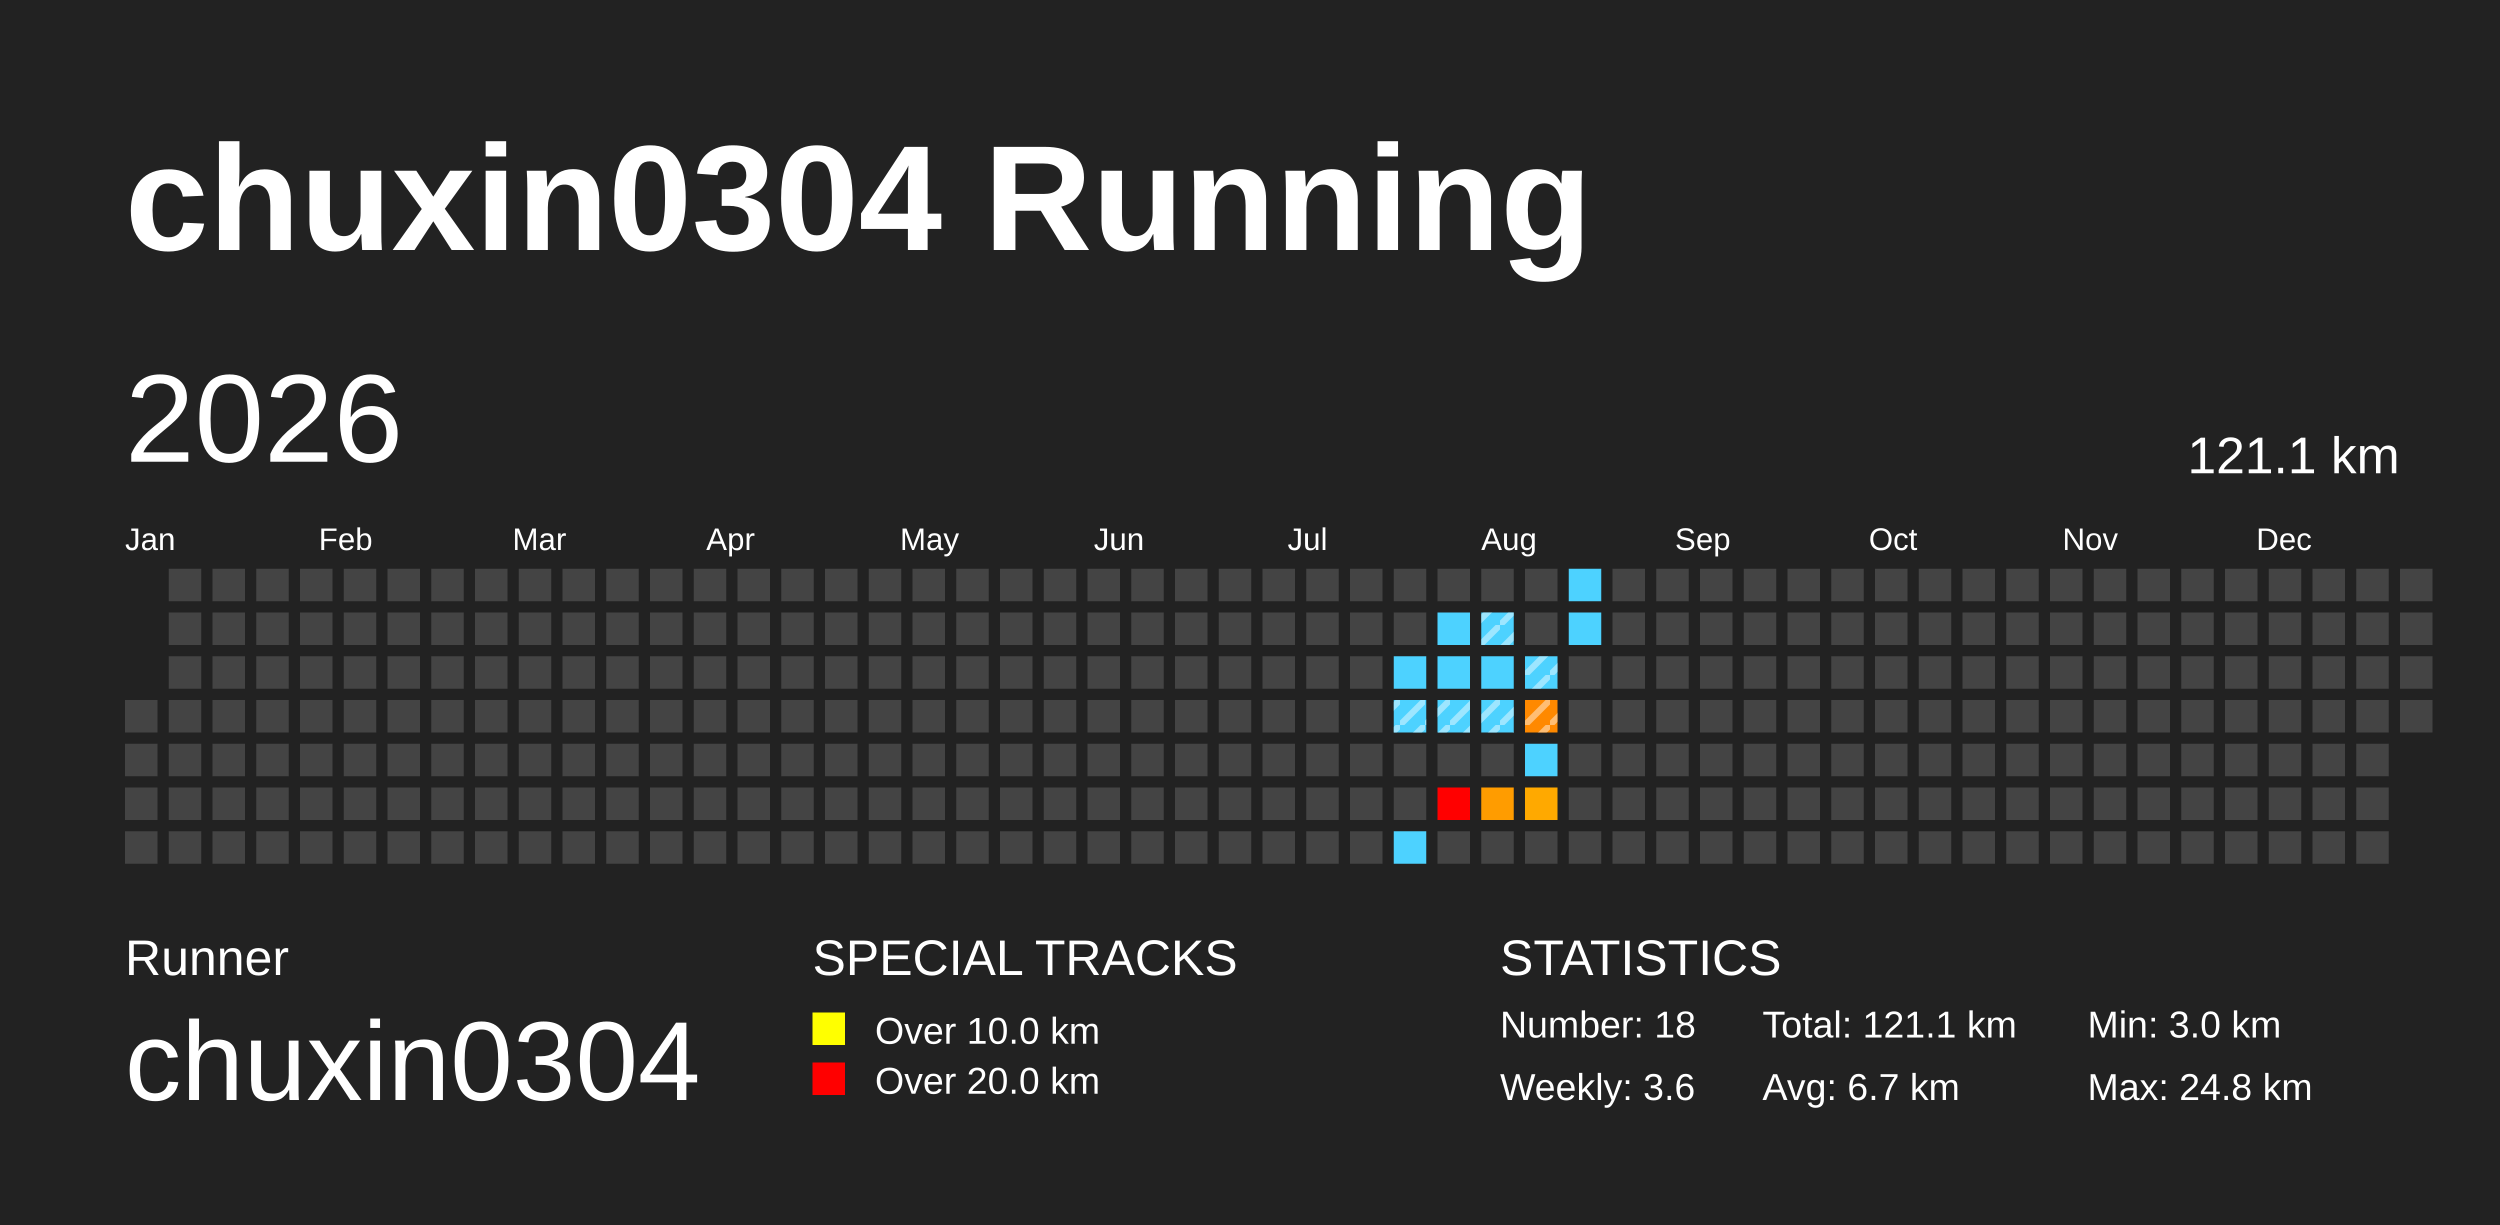
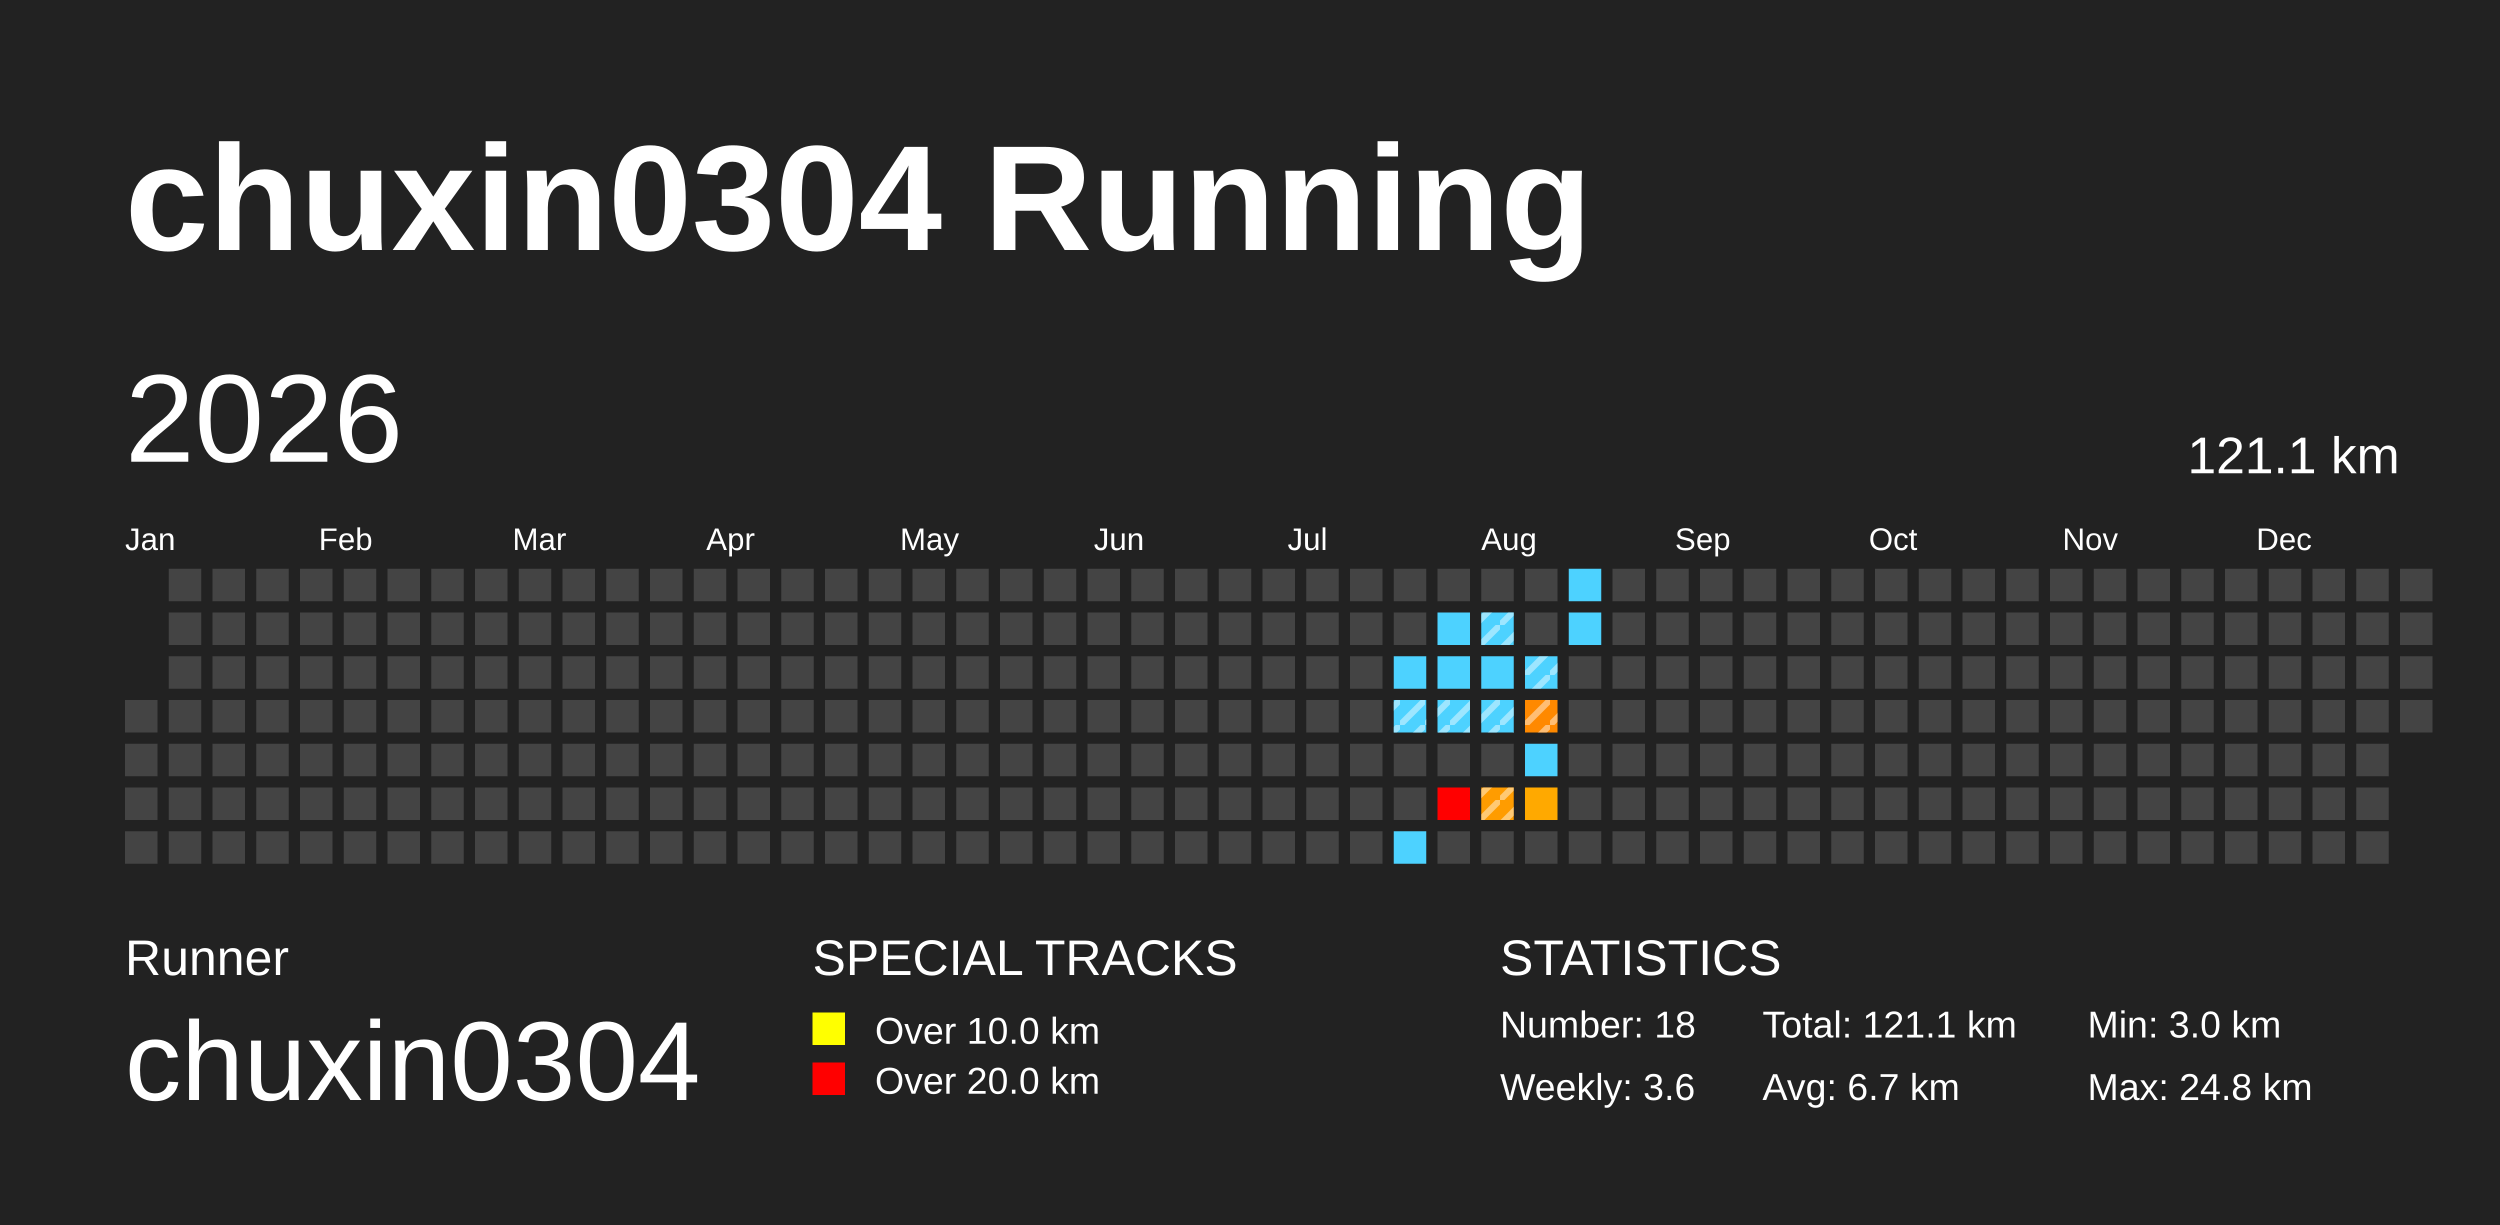
<svg xmlns="http://www.w3.org/2000/svg" baseProfile="full" height="98mm" version="1.1" viewBox="0,0,200,98" width="200mm">
  <defs>
    <pattern height="2" id="indoor-stripe" patternUnits="userSpaceOnUse" width="2">
      <line stroke="white" stroke-opacity="0.45" stroke-width="0.5" x1="0" x2="2" y1="2" y2="0" />
    </pattern>
  </defs>
  <rect fill="#222222" height="98" width="200" x="0" y="0" />
  <text fill="#FFFFFF" style="font-size:12px; font-family:Arial; font-weight:bold;" x="10" y="20">chuxin0304 Running</text>
  <text fill="#FFFFFF" style="font-size:4px; font-family:Arial" x="10" y="78">Runner</text>
  <text fill="#FFFFFF" style="font-size:9px; font-family:Arial" x="10" y="88">chuxin0304</text>
  <text fill="#FFFFFF" style="font-size:4px; font-family:Arial" x="65" y="78">SPECIAL TRACKS</text>
  <rect fill="yellow" height="2.6" width="2.6" x="65" y="81" />
  <text fill="#FFFFFF" style="font-size:3px; font-family:Arial" x="70" y="83.5">Over 10.0 km</text>
  <rect fill="red" height="2.6" width="2.6" x="65" y="85" />
  <text fill="#FFFFFF" style="font-size:3px; font-family:Arial" x="70" y="87.5">Over 20.0 km</text>
  <text fill="#FFFFFF" style="font-size:4px; font-family:Arial" x="120" y="78">STATISTICS</text>
  <text fill="#FFFFFF" style="font-size:3px; font-family:Arial" x="120" y="83">Number: 18</text>
  <text fill="#FFFFFF" style="font-size:3px; font-family:Arial" x="120" y="88">Weekly: 3.6</text>
  <text fill="#FFFFFF" style="font-size:3px; font-family:Arial" x="141" y="83">Total: 121.1 km</text>
  <text fill="#FFFFFF" style="font-size:3px; font-family:Arial" x="141" y="88">Avg: 6.7 km</text>
  <text fill="#FFFFFF" style="font-size:3px; font-family:Arial" x="167" y="83">Min: 3.0 km</text>
  <text fill="#FFFFFF" style="font-size:3px; font-family:Arial" x="167" y="88">Max: 24.8 km</text>
  <text dominant-baseline="hanging" fill="#FFFFFF" style="font-size:10.0px; font-family:Arial;" x="10" y="30">2026</text>
  <text dominant-baseline="hanging" fill="#FFFFFF" style="font-size:4.125px; font-family:Arial;" x="175" y="35">121.1 km</text>
  <text fill="#FFFFFF" style="font-size:2.5px; font-family:Arial" x="10.0" y="44">Jan</text>
  <text fill="#FFFFFF" style="font-size:2.5px; font-family:Arial" x="25.5" y="44">Feb</text>
  <text fill="#FFFFFF" style="font-size:2.5px; font-family:Arial" x="41.0" y="44">Mar</text>
  <text fill="#FFFFFF" style="font-size:2.5px; font-family:Arial" x="56.5" y="44">Apr</text>
  <text fill="#FFFFFF" style="font-size:2.5px; font-family:Arial" x="72.0" y="44">May</text>
  <text fill="#FFFFFF" style="font-size:2.5px; font-family:Arial" x="87.5" y="44">Jun</text>
  <text fill="#FFFFFF" style="font-size:2.5px; font-family:Arial" x="103.0" y="44">Jul</text>
  <text fill="#FFFFFF" style="font-size:2.5px; font-family:Arial" x="118.5" y="44">Aug</text>
  <text fill="#FFFFFF" style="font-size:2.5px; font-family:Arial" x="134.0" y="44">Sep</text>
  <text fill="#FFFFFF" style="font-size:2.5px; font-family:Arial" x="149.5" y="44">Oct</text>
  <text fill="#FFFFFF" style="font-size:2.5px; font-family:Arial" x="165.0" y="44">Nov</text>
  <text fill="#FFFFFF" style="font-size:2.5px; font-family:Arial" x="180.5" y="44">Dec</text>
  <rect fill="#444444" height="2.6" width="2.6" x="10.0" y="56.0" />
  <rect fill="#444444" height="2.6" width="2.6" x="10.0" y="59.5" />
  <rect fill="#444444" height="2.6" width="2.6" x="10.0" y="63.0" />
  <rect fill="#444444" height="2.6" width="2.6" x="10.0" y="66.5" />
  <rect fill="#444444" height="2.6" width="2.6" x="13.5" y="45.5" />
  <rect fill="#444444" height="2.6" width="2.6" x="13.5" y="49.0" />
  <rect fill="#444444" height="2.6" width="2.6" x="13.5" y="52.5" />
  <rect fill="#444444" height="2.6" width="2.6" x="13.5" y="56.0" />
  <rect fill="#444444" height="2.6" width="2.6" x="13.5" y="59.5" />
  <rect fill="#444444" height="2.6" width="2.6" x="13.5" y="63.0" />
  <rect fill="#444444" height="2.6" width="2.6" x="13.5" y="66.5" />
  <rect fill="#444444" height="2.6" width="2.6" x="17.0" y="45.5" />
  <rect fill="#444444" height="2.6" width="2.6" x="17.0" y="49.0" />
  <rect fill="#444444" height="2.6" width="2.6" x="17.0" y="52.5" />
  <rect fill="#444444" height="2.6" width="2.6" x="17.0" y="56.0" />
  <rect fill="#444444" height="2.6" width="2.6" x="17.0" y="59.5" />
  <rect fill="#444444" height="2.6" width="2.6" x="17.0" y="63.0" />
  <rect fill="#444444" height="2.6" width="2.6" x="17.0" y="66.5" />
  <rect fill="#444444" height="2.6" width="2.6" x="20.5" y="45.5" />
  <rect fill="#444444" height="2.6" width="2.6" x="20.5" y="49.0" />
  <rect fill="#444444" height="2.6" width="2.6" x="20.5" y="52.5" />
  <rect fill="#444444" height="2.6" width="2.6" x="20.5" y="56.0" />
  <rect fill="#444444" height="2.6" width="2.6" x="20.5" y="59.5" />
  <rect fill="#444444" height="2.6" width="2.6" x="20.5" y="63.0" />
  <rect fill="#444444" height="2.6" width="2.6" x="20.5" y="66.5" />
  <rect fill="#444444" height="2.6" width="2.6" x="24.0" y="45.5" />
  <rect fill="#444444" height="2.6" width="2.6" x="24.0" y="49.0" />
  <rect fill="#444444" height="2.6" width="2.6" x="24.0" y="52.5" />
  <rect fill="#444444" height="2.6" width="2.6" x="24.0" y="56.0" />
  <rect fill="#444444" height="2.6" width="2.6" x="24.0" y="59.5" />
  <rect fill="#444444" height="2.6" width="2.6" x="24.0" y="63.0" />
  <rect fill="#444444" height="2.6" width="2.6" x="24.0" y="66.5" />
  <rect fill="#444444" height="2.6" width="2.6" x="27.5" y="45.5" />
  <rect fill="#444444" height="2.6" width="2.6" x="27.5" y="49.0" />
  <rect fill="#444444" height="2.6" width="2.6" x="27.5" y="52.5" />
  <rect fill="#444444" height="2.6" width="2.6" x="27.5" y="56.0" />
  <rect fill="#444444" height="2.6" width="2.6" x="27.5" y="59.5" />
  <rect fill="#444444" height="2.6" width="2.6" x="27.5" y="63.0" />
  <rect fill="#444444" height="2.6" width="2.6" x="27.5" y="66.5" />
  <rect fill="#444444" height="2.6" width="2.6" x="31.0" y="45.5" />
  <rect fill="#444444" height="2.6" width="2.6" x="31.0" y="49.0" />
  <rect fill="#444444" height="2.6" width="2.6" x="31.0" y="52.5" />
  <rect fill="#444444" height="2.6" width="2.6" x="31.0" y="56.0" />
  <rect fill="#444444" height="2.6" width="2.6" x="31.0" y="59.5" />
  <rect fill="#444444" height="2.6" width="2.6" x="31.0" y="63.0" />
  <rect fill="#444444" height="2.6" width="2.6" x="31.0" y="66.5" />
  <rect fill="#444444" height="2.6" width="2.6" x="34.5" y="45.5" />
  <rect fill="#444444" height="2.6" width="2.6" x="34.5" y="49.0" />
  <rect fill="#444444" height="2.6" width="2.6" x="34.5" y="52.5" />
  <rect fill="#444444" height="2.6" width="2.6" x="34.5" y="56.0" />
  <rect fill="#444444" height="2.6" width="2.6" x="34.5" y="59.5" />
  <rect fill="#444444" height="2.6" width="2.6" x="34.5" y="63.0" />
  <rect fill="#444444" height="2.6" width="2.6" x="34.5" y="66.5" />
  <rect fill="#444444" height="2.6" width="2.6" x="38.0" y="45.5" />
  <rect fill="#444444" height="2.6" width="2.6" x="38.0" y="49.0" />
  <rect fill="#444444" height="2.6" width="2.6" x="38.0" y="52.5" />
  <rect fill="#444444" height="2.6" width="2.6" x="38.0" y="56.0" />
  <rect fill="#444444" height="2.6" width="2.6" x="38.0" y="59.5" />
  <rect fill="#444444" height="2.6" width="2.6" x="38.0" y="63.0" />
  <rect fill="#444444" height="2.6" width="2.6" x="38.0" y="66.5" />
  <rect fill="#444444" height="2.6" width="2.6" x="41.5" y="45.5" />
  <rect fill="#444444" height="2.6" width="2.6" x="41.5" y="49.0" />
  <rect fill="#444444" height="2.6" width="2.6" x="41.5" y="52.5" />
  <rect fill="#444444" height="2.6" width="2.6" x="41.5" y="56.0" />
  <rect fill="#444444" height="2.6" width="2.6" x="41.5" y="59.5" />
  <rect fill="#444444" height="2.6" width="2.6" x="41.5" y="63.0" />
  <rect fill="#444444" height="2.6" width="2.6" x="41.5" y="66.5" />
  <rect fill="#444444" height="2.6" width="2.6" x="45.0" y="45.5" />
  <rect fill="#444444" height="2.6" width="2.6" x="45.0" y="49.0" />
  <rect fill="#444444" height="2.6" width="2.6" x="45.0" y="52.5" />
  <rect fill="#444444" height="2.6" width="2.6" x="45.0" y="56.0" />
  <rect fill="#444444" height="2.6" width="2.6" x="45.0" y="59.5" />
  <rect fill="#444444" height="2.6" width="2.6" x="45.0" y="63.0" />
  <rect fill="#444444" height="2.6" width="2.6" x="45.0" y="66.5" />
  <rect fill="#444444" height="2.6" width="2.6" x="48.5" y="45.5" />
  <rect fill="#444444" height="2.6" width="2.6" x="48.5" y="49.0" />
  <rect fill="#444444" height="2.6" width="2.6" x="48.5" y="52.5" />
  <rect fill="#444444" height="2.6" width="2.6" x="48.5" y="56.0" />
  <rect fill="#444444" height="2.6" width="2.6" x="48.5" y="59.5" />
  <rect fill="#444444" height="2.6" width="2.6" x="48.5" y="63.0" />
  <rect fill="#444444" height="2.6" width="2.6" x="48.5" y="66.5" />
  <rect fill="#444444" height="2.6" width="2.6" x="52.0" y="45.5" />
  <rect fill="#444444" height="2.6" width="2.6" x="52.0" y="49.0" />
  <rect fill="#444444" height="2.6" width="2.6" x="52.0" y="52.5" />
  <rect fill="#444444" height="2.6" width="2.6" x="52.0" y="56.0" />
  <rect fill="#444444" height="2.6" width="2.6" x="52.0" y="59.5" />
  <rect fill="#444444" height="2.6" width="2.6" x="52.0" y="63.0" />
  <rect fill="#444444" height="2.6" width="2.6" x="52.0" y="66.5" />
  <rect fill="#444444" height="2.6" width="2.6" x="55.5" y="45.5" />
  <rect fill="#444444" height="2.6" width="2.6" x="55.5" y="49.0" />
  <rect fill="#444444" height="2.6" width="2.6" x="55.5" y="52.5" />
  <rect fill="#444444" height="2.6" width="2.6" x="55.5" y="56.0" />
  <rect fill="#444444" height="2.6" width="2.6" x="55.5" y="59.5" />
  <rect fill="#444444" height="2.6" width="2.6" x="55.5" y="63.0" />
  <rect fill="#444444" height="2.6" width="2.6" x="55.5" y="66.5" />
  <rect fill="#444444" height="2.6" width="2.6" x="59.0" y="45.5" />
  <rect fill="#444444" height="2.6" width="2.6" x="59.0" y="49.0" />
  <rect fill="#444444" height="2.6" width="2.6" x="59.0" y="52.5" />
  <rect fill="#444444" height="2.6" width="2.6" x="59.0" y="56.0" />
  <rect fill="#444444" height="2.6" width="2.6" x="59.0" y="59.5" />
  <rect fill="#444444" height="2.6" width="2.6" x="59.0" y="63.0" />
  <rect fill="#444444" height="2.6" width="2.6" x="59.0" y="66.5" />
  <rect fill="#444444" height="2.6" width="2.6" x="62.5" y="45.5" />
  <rect fill="#444444" height="2.6" width="2.6" x="62.5" y="49.0" />
  <rect fill="#444444" height="2.6" width="2.6" x="62.5" y="52.5" />
  <rect fill="#444444" height="2.6" width="2.6" x="62.5" y="56.0" />
  <rect fill="#444444" height="2.6" width="2.6" x="62.5" y="59.5" />
  <rect fill="#444444" height="2.6" width="2.6" x="62.5" y="63.0" />
  <rect fill="#444444" height="2.6" width="2.6" x="62.5" y="66.5" />
  <rect fill="#444444" height="2.6" width="2.6" x="66.0" y="45.5" />
  <rect fill="#444444" height="2.6" width="2.6" x="66.0" y="49.0" />
  <rect fill="#444444" height="2.6" width="2.6" x="66.0" y="52.5" />
  <rect fill="#444444" height="2.6" width="2.6" x="66.0" y="56.0" />
  <rect fill="#444444" height="2.6" width="2.6" x="66.0" y="59.5" />
  <rect fill="#444444" height="2.6" width="2.6" x="66.0" y="63.0" />
  <rect fill="#444444" height="2.6" width="2.6" x="66.0" y="66.5" />
  <rect fill="#444444" height="2.6" width="2.6" x="69.5" y="45.5" />
  <rect fill="#444444" height="2.6" width="2.6" x="69.5" y="49.0" />
  <rect fill="#444444" height="2.6" width="2.6" x="69.5" y="52.5" />
  <rect fill="#444444" height="2.6" width="2.6" x="69.5" y="56.0" />
  <rect fill="#444444" height="2.6" width="2.6" x="69.5" y="59.5" />
  <rect fill="#444444" height="2.6" width="2.6" x="69.5" y="63.0" />
  <rect fill="#444444" height="2.6" width="2.6" x="69.5" y="66.5" />
  <rect fill="#444444" height="2.6" width="2.6" x="73.0" y="45.5" />
  <rect fill="#444444" height="2.6" width="2.6" x="73.0" y="49.0" />
  <rect fill="#444444" height="2.6" width="2.6" x="73.0" y="52.5" />
  <rect fill="#444444" height="2.6" width="2.6" x="73.0" y="56.0" />
  <rect fill="#444444" height="2.6" width="2.6" x="73.0" y="59.5" />
  <rect fill="#444444" height="2.6" width="2.6" x="73.0" y="63.0" />
  <rect fill="#444444" height="2.6" width="2.6" x="73.0" y="66.5" />
  <rect fill="#444444" height="2.6" width="2.6" x="76.5" y="45.5" />
  <rect fill="#444444" height="2.6" width="2.6" x="76.5" y="49.0" />
  <rect fill="#444444" height="2.6" width="2.6" x="76.5" y="52.5" />
  <rect fill="#444444" height="2.6" width="2.6" x="76.5" y="56.0" />
  <rect fill="#444444" height="2.6" width="2.6" x="76.5" y="59.5" />
  <rect fill="#444444" height="2.6" width="2.6" x="76.5" y="63.0" />
  <rect fill="#444444" height="2.6" width="2.6" x="76.5" y="66.5" />
  <rect fill="#444444" height="2.6" width="2.6" x="80.0" y="45.5" />
  <rect fill="#444444" height="2.6" width="2.6" x="80.0" y="49.0" />
  <rect fill="#444444" height="2.6" width="2.6" x="80.0" y="52.5" />
  <rect fill="#444444" height="2.6" width="2.6" x="80.0" y="56.0" />
  <rect fill="#444444" height="2.6" width="2.6" x="80.0" y="59.5" />
  <rect fill="#444444" height="2.6" width="2.6" x="80.0" y="63.0" />
  <rect fill="#444444" height="2.6" width="2.6" x="80.0" y="66.5" />
  <rect fill="#444444" height="2.6" width="2.6" x="83.5" y="45.5" />
  <rect fill="#444444" height="2.6" width="2.6" x="83.5" y="49.0" />
  <rect fill="#444444" height="2.6" width="2.6" x="83.5" y="52.5" />
  <rect fill="#444444" height="2.6" width="2.6" x="83.5" y="56.0" />
  <rect fill="#444444" height="2.6" width="2.6" x="83.5" y="59.5" />
  <rect fill="#444444" height="2.6" width="2.6" x="83.5" y="63.0" />
  <rect fill="#444444" height="2.6" width="2.6" x="83.5" y="66.5" />
  <rect fill="#444444" height="2.6" width="2.6" x="87.0" y="45.5" />
  <rect fill="#444444" height="2.6" width="2.6" x="87.0" y="49.0" />
  <rect fill="#444444" height="2.6" width="2.6" x="87.0" y="52.5" />
  <rect fill="#444444" height="2.6" width="2.6" x="87.0" y="56.0" />
  <rect fill="#444444" height="2.6" width="2.6" x="87.0" y="59.5" />
  <rect fill="#444444" height="2.6" width="2.6" x="87.0" y="63.0" />
  <rect fill="#444444" height="2.6" width="2.6" x="87.0" y="66.5" />
  <rect fill="#444444" height="2.6" width="2.6" x="90.5" y="45.5" />
  <rect fill="#444444" height="2.6" width="2.6" x="90.5" y="49.0" />
  <rect fill="#444444" height="2.6" width="2.6" x="90.5" y="52.5" />
  <rect fill="#444444" height="2.6" width="2.6" x="90.5" y="56.0" />
  <rect fill="#444444" height="2.6" width="2.6" x="90.5" y="59.5" />
  <rect fill="#444444" height="2.6" width="2.6" x="90.5" y="63.0" />
  <rect fill="#444444" height="2.6" width="2.6" x="90.5" y="66.5" />
  <rect fill="#444444" height="2.6" width="2.6" x="94.0" y="45.5" />
  <rect fill="#444444" height="2.6" width="2.6" x="94.0" y="49.0" />
  <rect fill="#444444" height="2.6" width="2.6" x="94.0" y="52.5" />
  <rect fill="#444444" height="2.6" width="2.6" x="94.0" y="56.0" />
  <rect fill="#444444" height="2.6" width="2.6" x="94.0" y="59.5" />
  <rect fill="#444444" height="2.6" width="2.6" x="94.0" y="63.0" />
  <rect fill="#444444" height="2.6" width="2.6" x="94.0" y="66.5" />
  <rect fill="#444444" height="2.6" width="2.6" x="97.5" y="45.5" />
  <rect fill="#444444" height="2.6" width="2.6" x="97.5" y="49.0" />
  <rect fill="#444444" height="2.6" width="2.6" x="97.5" y="52.5" />
  <rect fill="#444444" height="2.6" width="2.6" x="97.5" y="56.0" />
  <rect fill="#444444" height="2.6" width="2.6" x="97.5" y="59.5" />
  <rect fill="#444444" height="2.6" width="2.6" x="97.5" y="63.0" />
  <rect fill="#444444" height="2.6" width="2.6" x="97.5" y="66.5" />
  <rect fill="#444444" height="2.6" width="2.6" x="101.0" y="45.5" />
  <rect fill="#444444" height="2.6" width="2.6" x="101.0" y="49.0" />
  <rect fill="#444444" height="2.6" width="2.6" x="101.0" y="52.5" />
  <rect fill="#444444" height="2.6" width="2.6" x="101.0" y="56.0" />
  <rect fill="#444444" height="2.6" width="2.6" x="101.0" y="59.5" />
  <rect fill="#444444" height="2.6" width="2.6" x="101.0" y="63.0" />
  <rect fill="#444444" height="2.6" width="2.6" x="101.0" y="66.5" />
  <rect fill="#444444" height="2.6" width="2.6" x="104.5" y="45.5" />
  <rect fill="#444444" height="2.6" width="2.6" x="104.5" y="49.0" />
  <rect fill="#444444" height="2.6" width="2.6" x="104.5" y="52.5" />
  <rect fill="#444444" height="2.6" width="2.6" x="104.5" y="56.0" />
  <rect fill="#444444" height="2.6" width="2.6" x="104.5" y="59.5" />
  <rect fill="#444444" height="2.6" width="2.6" x="104.5" y="63.0" />
  <rect fill="#444444" height="2.6" width="2.6" x="104.5" y="66.5" />
  <rect fill="#444444" height="2.6" width="2.6" x="108.0" y="45.5" />
  <rect fill="#444444" height="2.6" width="2.6" x="108.0" y="49.0" />
  <rect fill="#444444" height="2.6" width="2.6" x="108.0" y="52.5" />
  <rect fill="#444444" height="2.6" width="2.6" x="108.0" y="56.0" />
  <rect fill="#444444" height="2.6" width="2.6" x="108.0" y="59.5" />
  <rect fill="#444444" height="2.6" width="2.6" x="108.0" y="63.0" />
  <rect fill="#444444" height="2.6" width="2.6" x="108.0" y="66.5" />
  <rect fill="#444444" height="2.6" width="2.6" x="111.5" y="45.5" />
  <rect fill="#444444" height="2.6" width="2.6" x="111.5" y="49.0" />
  <rect fill="#4dd2ff" height="2.6" width="2.6" x="111.5" y="52.5" />
  <rect fill="#4dd2ff" height="2.6" width="2.6" x="111.5" y="56.0" />
  <rect fill="url(#indoor-stripe)" height="2.6" style="pointer-events: none;" width="2.6" x="111.5" y="56.0" />
  <rect fill="#444444" height="2.6" width="2.6" x="111.5" y="59.5" />
  <rect fill="#444444" height="2.6" width="2.6" x="111.5" y="63.0" />
  <rect fill="#4dd2ff" height="2.6" width="2.6" x="111.5" y="66.5" />
  <rect fill="#444444" height="2.6" width="2.6" x="115.0" y="45.5" />
  <rect fill="#4dd2ff" height="2.6" width="2.6" x="115.0" y="49.0" />
  <rect fill="#4dd2ff" height="2.6" width="2.6" x="115.0" y="52.5" />
  <rect fill="#4dd2ff" height="2.6" width="2.6" x="115.0" y="56.0" />
  <rect fill="url(#indoor-stripe)" height="2.6" style="pointer-events: none;" width="2.6" x="115.0" y="56.0" />
  <rect fill="#444444" height="2.6" width="2.6" x="115.0" y="59.5" />
  <rect fill="red" height="2.6" width="2.6" x="115.0" y="63.0" />
  <rect fill="#444444" height="2.6" width="2.6" x="115.0" y="66.5" />
  <rect fill="#444444" height="2.6" width="2.6" x="118.5" y="45.5" />
  <rect fill="#4dd2ff" height="2.6" width="2.6" x="118.5" y="49.0" />
  <rect fill="url(#indoor-stripe)" height="2.6" style="pointer-events: none;" width="2.6" x="118.5" y="49.0" />
  <rect fill="#4dd2ff" height="2.6" width="2.6" x="118.5" y="52.5" />
  <rect fill="#4dd2ff" height="2.6" width="2.6" x="118.5" y="56.0" />
  <rect fill="url(#indoor-stripe)" height="2.6" style="pointer-events: none;" width="2.6" x="118.5" y="56.0" />
  <rect fill="#444444" height="2.6" width="2.6" x="118.5" y="59.5" />
  <rect fill="#ff9c00" height="2.6" width="2.6" x="118.5" y="63.0" />
+   <rect fill="url(#indoor-stripe)" height="2.6" style="pointer-events: none;" width="2.6" x="118.5" y="63.0" />
  <rect fill="#444444" height="2.6" width="2.6" x="118.5" y="66.5" />
  <rect fill="#444444" height="2.6" width="2.6" x="122.0" y="45.5" />
  <rect fill="#444444" height="2.6" width="2.6" x="122.0" y="49.0" />
  <rect fill="#4dd2ff" height="2.6" width="2.6" x="122.0" y="52.5" />
  <rect fill="url(#indoor-stripe)" height="2.6" style="pointer-events: none;" width="2.6" x="122.0" y="52.5" />
  <rect fill="#ff8900" height="2.6" width="2.6" x="122.0" y="56.0" />
  <rect fill="url(#indoor-stripe)" height="2.6" style="pointer-events: none;" width="2.6" x="122.0" y="56.0" />
  <rect fill="#4dd2ff" height="2.6" width="2.6" x="122.0" y="59.5" />
  <rect fill="#ffa900" height="2.6" width="2.6" x="122.0" y="63.0" />
  <rect fill="#444444" height="2.6" width="2.6" x="122.0" y="66.5" />
  <rect fill="#4dd2ff" height="2.6" width="2.6" x="125.5" y="45.5" />
  <rect fill="#4dd2ff" height="2.6" width="2.6" x="125.5" y="49.0" />
  <rect fill="#444444" height="2.6" width="2.6" x="125.5" y="52.5" />
  <rect fill="#444444" height="2.6" width="2.6" x="125.5" y="56.0" />
  <rect fill="#444444" height="2.6" width="2.6" x="125.5" y="59.5" />
  <rect fill="#444444" height="2.6" width="2.6" x="125.5" y="63.0" />
  <rect fill="#444444" height="2.6" width="2.6" x="125.5" y="66.5" />
  <rect fill="#444444" height="2.6" width="2.6" x="129.0" y="45.5" />
  <rect fill="#444444" height="2.6" width="2.6" x="129.0" y="49.0" />
  <rect fill="#444444" height="2.6" width="2.6" x="129.0" y="52.5" />
  <rect fill="#444444" height="2.6" width="2.6" x="129.0" y="56.0" />
  <rect fill="#444444" height="2.6" width="2.6" x="129.0" y="59.5" />
  <rect fill="#444444" height="2.6" width="2.6" x="129.0" y="63.0" />
  <rect fill="#444444" height="2.6" width="2.6" x="129.0" y="66.5" />
  <rect fill="#444444" height="2.6" width="2.6" x="132.5" y="45.5" />
  <rect fill="#444444" height="2.6" width="2.6" x="132.5" y="49.0" />
  <rect fill="#444444" height="2.6" width="2.6" x="132.5" y="52.5" />
  <rect fill="#444444" height="2.6" width="2.6" x="132.5" y="56.0" />
  <rect fill="#444444" height="2.6" width="2.6" x="132.5" y="59.5" />
  <rect fill="#444444" height="2.6" width="2.6" x="132.5" y="63.0" />
  <rect fill="#444444" height="2.6" width="2.6" x="132.5" y="66.5" />
  <rect fill="#444444" height="2.6" width="2.6" x="136.0" y="45.5" />
  <rect fill="#444444" height="2.6" width="2.6" x="136.0" y="49.0" />
  <rect fill="#444444" height="2.6" width="2.6" x="136.0" y="52.5" />
  <rect fill="#444444" height="2.6" width="2.6" x="136.0" y="56.0" />
  <rect fill="#444444" height="2.6" width="2.6" x="136.0" y="59.5" />
  <rect fill="#444444" height="2.6" width="2.6" x="136.0" y="63.0" />
  <rect fill="#444444" height="2.6" width="2.6" x="136.0" y="66.5" />
  <rect fill="#444444" height="2.6" width="2.6" x="139.5" y="45.5" />
  <rect fill="#444444" height="2.6" width="2.6" x="139.5" y="49.0" />
  <rect fill="#444444" height="2.6" width="2.6" x="139.5" y="52.5" />
  <rect fill="#444444" height="2.6" width="2.6" x="139.5" y="56.0" />
  <rect fill="#444444" height="2.6" width="2.6" x="139.5" y="59.5" />
  <rect fill="#444444" height="2.6" width="2.6" x="139.5" y="63.0" />
  <rect fill="#444444" height="2.6" width="2.6" x="139.5" y="66.5" />
  <rect fill="#444444" height="2.6" width="2.6" x="143.0" y="45.5" />
  <rect fill="#444444" height="2.6" width="2.6" x="143.0" y="49.0" />
  <rect fill="#444444" height="2.6" width="2.6" x="143.0" y="52.5" />
  <rect fill="#444444" height="2.6" width="2.6" x="143.0" y="56.0" />
  <rect fill="#444444" height="2.6" width="2.6" x="143.0" y="59.5" />
  <rect fill="#444444" height="2.6" width="2.6" x="143.0" y="63.0" />
  <rect fill="#444444" height="2.6" width="2.6" x="143.0" y="66.5" />
  <rect fill="#444444" height="2.6" width="2.6" x="146.5" y="45.5" />
  <rect fill="#444444" height="2.6" width="2.6" x="146.5" y="49.0" />
  <rect fill="#444444" height="2.6" width="2.6" x="146.5" y="52.5" />
  <rect fill="#444444" height="2.6" width="2.6" x="146.5" y="56.0" />
  <rect fill="#444444" height="2.6" width="2.6" x="146.5" y="59.5" />
  <rect fill="#444444" height="2.6" width="2.6" x="146.5" y="63.0" />
  <rect fill="#444444" height="2.6" width="2.6" x="146.5" y="66.5" />
  <rect fill="#444444" height="2.6" width="2.6" x="150.0" y="45.5" />
  <rect fill="#444444" height="2.6" width="2.6" x="150.0" y="49.0" />
  <rect fill="#444444" height="2.6" width="2.6" x="150.0" y="52.5" />
  <rect fill="#444444" height="2.6" width="2.6" x="150.0" y="56.0" />
  <rect fill="#444444" height="2.6" width="2.6" x="150.0" y="59.5" />
  <rect fill="#444444" height="2.6" width="2.6" x="150.0" y="63.0" />
  <rect fill="#444444" height="2.6" width="2.6" x="150.0" y="66.5" />
  <rect fill="#444444" height="2.6" width="2.6" x="153.5" y="45.5" />
  <rect fill="#444444" height="2.6" width="2.6" x="153.5" y="49.0" />
  <rect fill="#444444" height="2.6" width="2.6" x="153.5" y="52.5" />
  <rect fill="#444444" height="2.6" width="2.6" x="153.5" y="56.0" />
  <rect fill="#444444" height="2.6" width="2.6" x="153.5" y="59.5" />
  <rect fill="#444444" height="2.6" width="2.6" x="153.5" y="63.0" />
  <rect fill="#444444" height="2.6" width="2.6" x="153.5" y="66.5" />
  <rect fill="#444444" height="2.6" width="2.6" x="157.0" y="45.5" />
  <rect fill="#444444" height="2.6" width="2.6" x="157.0" y="49.0" />
  <rect fill="#444444" height="2.6" width="2.6" x="157.0" y="52.5" />
  <rect fill="#444444" height="2.6" width="2.6" x="157.0" y="56.0" />
  <rect fill="#444444" height="2.6" width="2.6" x="157.0" y="59.5" />
  <rect fill="#444444" height="2.6" width="2.6" x="157.0" y="63.0" />
  <rect fill="#444444" height="2.6" width="2.6" x="157.0" y="66.5" />
  <rect fill="#444444" height="2.6" width="2.6" x="160.5" y="45.5" />
  <rect fill="#444444" height="2.6" width="2.6" x="160.5" y="49.0" />
  <rect fill="#444444" height="2.6" width="2.6" x="160.5" y="52.5" />
  <rect fill="#444444" height="2.6" width="2.6" x="160.5" y="56.0" />
  <rect fill="#444444" height="2.6" width="2.6" x="160.5" y="59.5" />
  <rect fill="#444444" height="2.6" width="2.6" x="160.5" y="63.0" />
  <rect fill="#444444" height="2.6" width="2.6" x="160.5" y="66.5" />
  <rect fill="#444444" height="2.6" width="2.6" x="164.0" y="45.5" />
  <rect fill="#444444" height="2.6" width="2.6" x="164.0" y="49.0" />
  <rect fill="#444444" height="2.6" width="2.6" x="164.0" y="52.5" />
  <rect fill="#444444" height="2.6" width="2.6" x="164.0" y="56.0" />
  <rect fill="#444444" height="2.6" width="2.6" x="164.0" y="59.5" />
  <rect fill="#444444" height="2.6" width="2.6" x="164.0" y="63.0" />
  <rect fill="#444444" height="2.6" width="2.6" x="164.0" y="66.5" />
  <rect fill="#444444" height="2.6" width="2.6" x="167.5" y="45.5" />
  <rect fill="#444444" height="2.6" width="2.6" x="167.5" y="49.0" />
  <rect fill="#444444" height="2.6" width="2.6" x="167.5" y="52.5" />
  <rect fill="#444444" height="2.6" width="2.6" x="167.5" y="56.0" />
  <rect fill="#444444" height="2.6" width="2.6" x="167.5" y="59.5" />
  <rect fill="#444444" height="2.6" width="2.6" x="167.5" y="63.0" />
  <rect fill="#444444" height="2.6" width="2.6" x="167.5" y="66.5" />
  <rect fill="#444444" height="2.6" width="2.6" x="171.0" y="45.5" />
  <rect fill="#444444" height="2.6" width="2.6" x="171.0" y="49.0" />
  <rect fill="#444444" height="2.6" width="2.6" x="171.0" y="52.5" />
  <rect fill="#444444" height="2.6" width="2.6" x="171.0" y="56.0" />
  <rect fill="#444444" height="2.6" width="2.6" x="171.0" y="59.5" />
  <rect fill="#444444" height="2.6" width="2.6" x="171.0" y="63.0" />
  <rect fill="#444444" height="2.6" width="2.6" x="171.0" y="66.5" />
  <rect fill="#444444" height="2.6" width="2.6" x="174.5" y="45.5" />
  <rect fill="#444444" height="2.6" width="2.6" x="174.5" y="49.0" />
  <rect fill="#444444" height="2.6" width="2.6" x="174.5" y="52.5" />
  <rect fill="#444444" height="2.6" width="2.6" x="174.5" y="56.0" />
  <rect fill="#444444" height="2.6" width="2.6" x="174.5" y="59.5" />
  <rect fill="#444444" height="2.6" width="2.6" x="174.5" y="63.0" />
  <rect fill="#444444" height="2.6" width="2.6" x="174.5" y="66.5" />
  <rect fill="#444444" height="2.6" width="2.6" x="178.0" y="45.5" />
  <rect fill="#444444" height="2.6" width="2.6" x="178.0" y="49.0" />
  <rect fill="#444444" height="2.6" width="2.6" x="178.0" y="52.5" />
  <rect fill="#444444" height="2.6" width="2.6" x="178.0" y="56.0" />
  <rect fill="#444444" height="2.6" width="2.6" x="178.0" y="59.5" />
  <rect fill="#444444" height="2.6" width="2.6" x="178.0" y="63.0" />
  <rect fill="#444444" height="2.6" width="2.6" x="178.0" y="66.5" />
  <rect fill="#444444" height="2.6" width="2.6" x="181.5" y="45.5" />
  <rect fill="#444444" height="2.6" width="2.6" x="181.5" y="49.0" />
  <rect fill="#444444" height="2.6" width="2.6" x="181.5" y="52.5" />
  <rect fill="#444444" height="2.6" width="2.6" x="181.5" y="56.0" />
  <rect fill="#444444" height="2.6" width="2.6" x="181.5" y="59.5" />
  <rect fill="#444444" height="2.6" width="2.6" x="181.5" y="63.0" />
  <rect fill="#444444" height="2.6" width="2.6" x="181.5" y="66.5" />
  <rect fill="#444444" height="2.6" width="2.6" x="185.0" y="45.5" />
  <rect fill="#444444" height="2.6" width="2.6" x="185.0" y="49.0" />
  <rect fill="#444444" height="2.6" width="2.6" x="185.0" y="52.5" />
  <rect fill="#444444" height="2.6" width="2.6" x="185.0" y="56.0" />
  <rect fill="#444444" height="2.6" width="2.6" x="185.0" y="59.5" />
  <rect fill="#444444" height="2.6" width="2.6" x="185.0" y="63.0" />
  <rect fill="#444444" height="2.6" width="2.6" x="185.0" y="66.5" />
  <rect fill="#444444" height="2.6" width="2.6" x="188.5" y="45.5" />
  <rect fill="#444444" height="2.6" width="2.6" x="188.5" y="49.0" />
  <rect fill="#444444" height="2.6" width="2.6" x="188.5" y="52.5" />
  <rect fill="#444444" height="2.6" width="2.6" x="188.5" y="56.0" />
  <rect fill="#444444" height="2.6" width="2.6" x="188.5" y="59.5" />
  <rect fill="#444444" height="2.6" width="2.6" x="188.5" y="63.0" />
  <rect fill="#444444" height="2.6" width="2.6" x="188.5" y="66.5" />
  <rect fill="#444444" height="2.6" width="2.6" x="192.0" y="45.5" />
  <rect fill="#444444" height="2.6" width="2.6" x="192.0" y="49.0" />
  <rect fill="#444444" height="2.6" width="2.6" x="192.0" y="52.5" />
  <rect fill="#444444" height="2.6" width="2.6" x="192.0" y="56.0" />
</svg>
